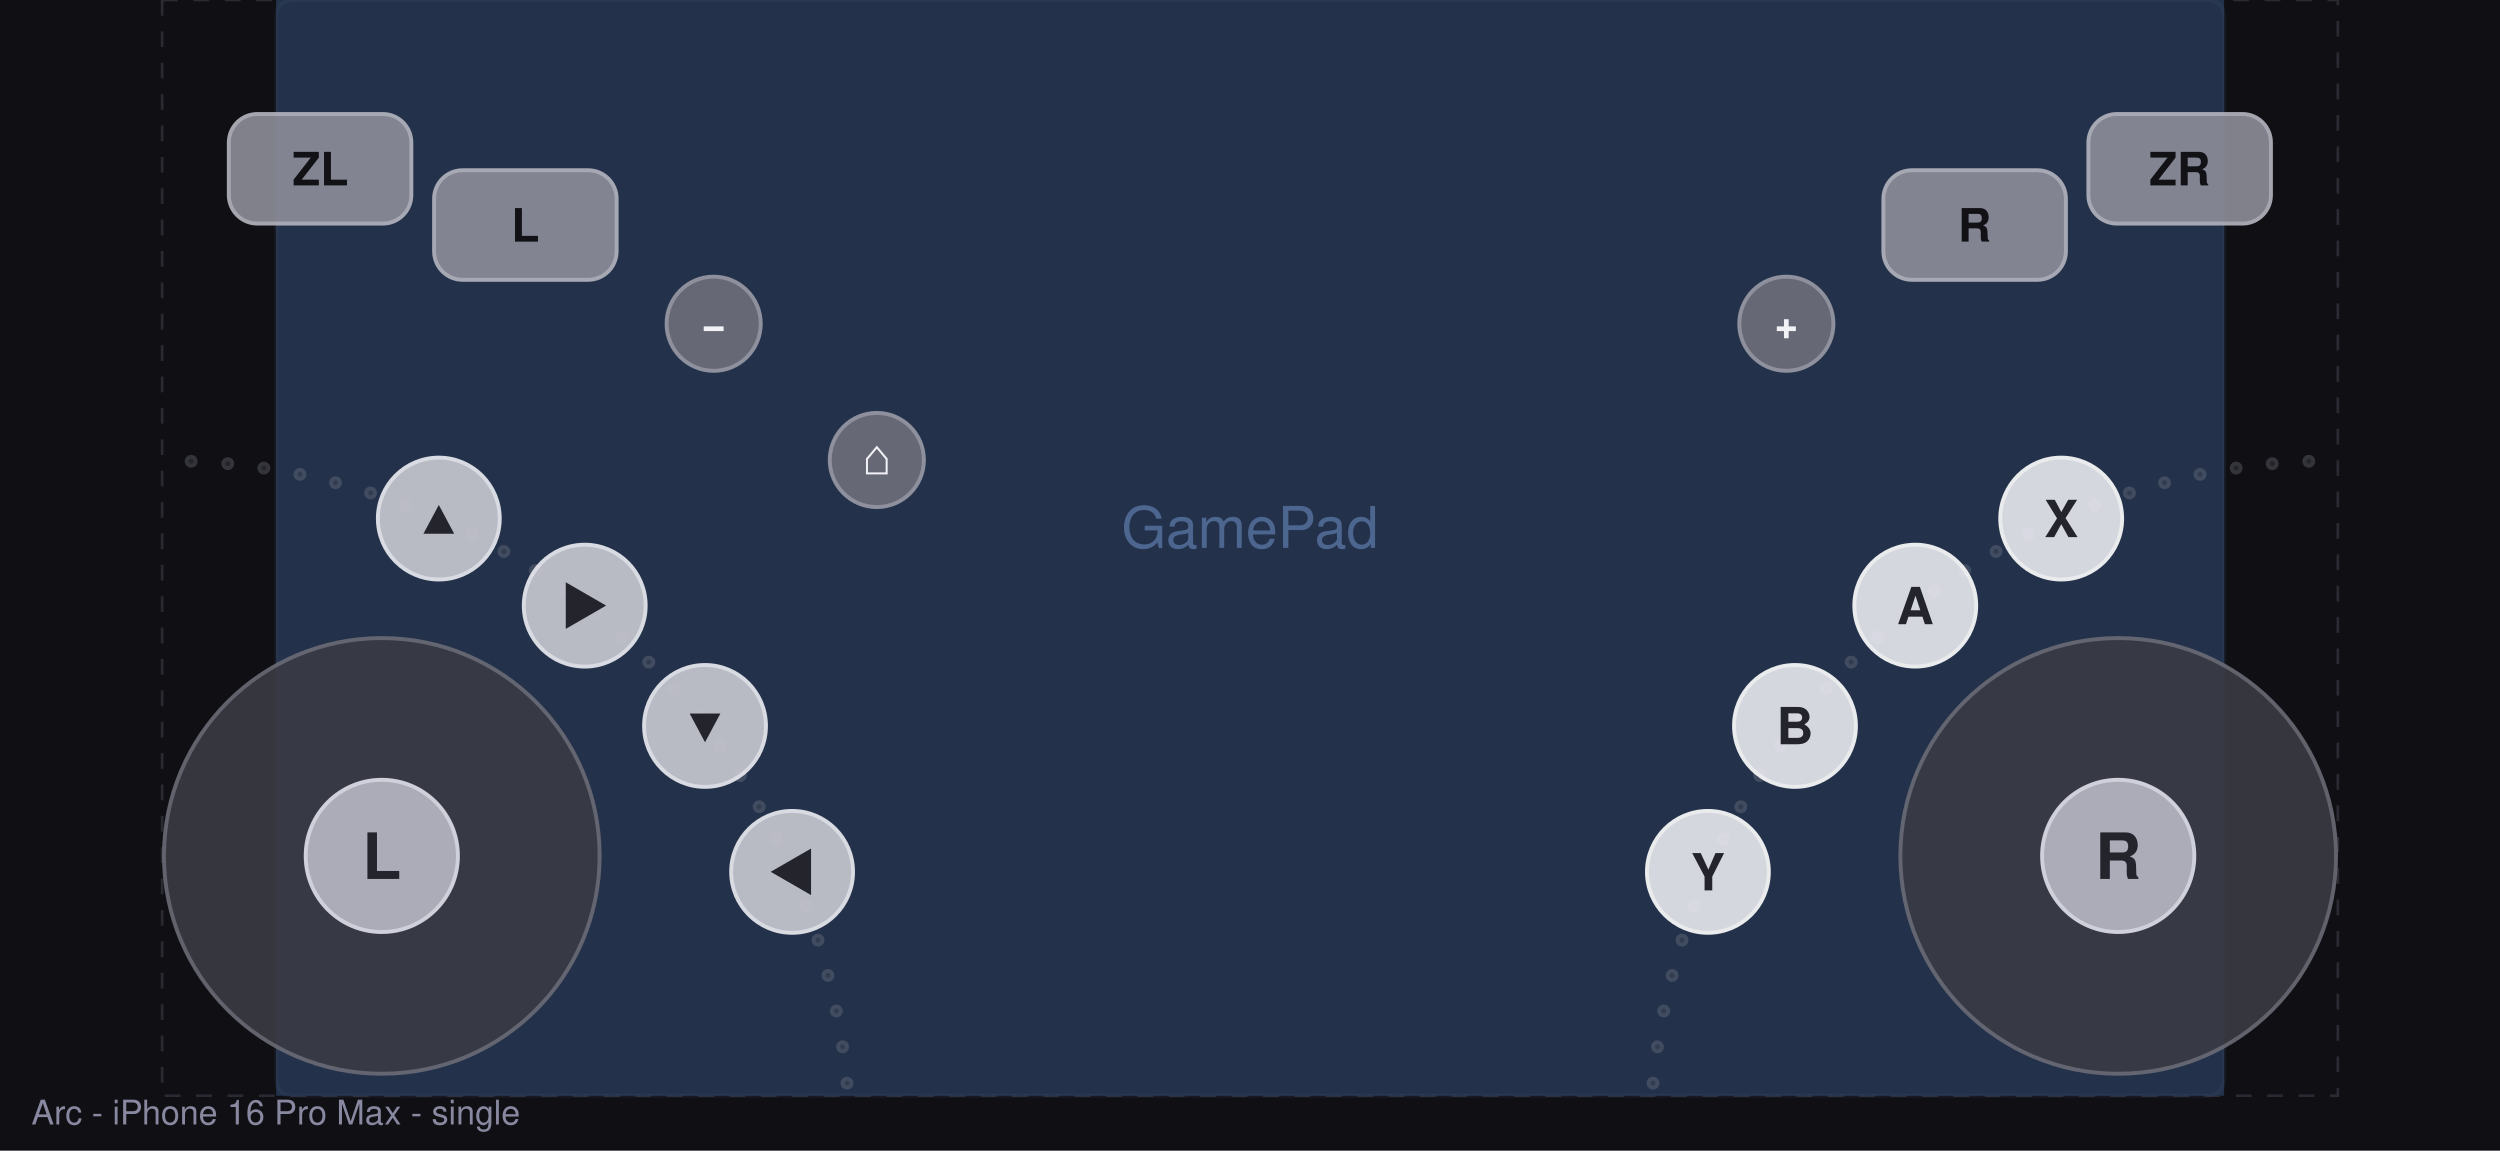
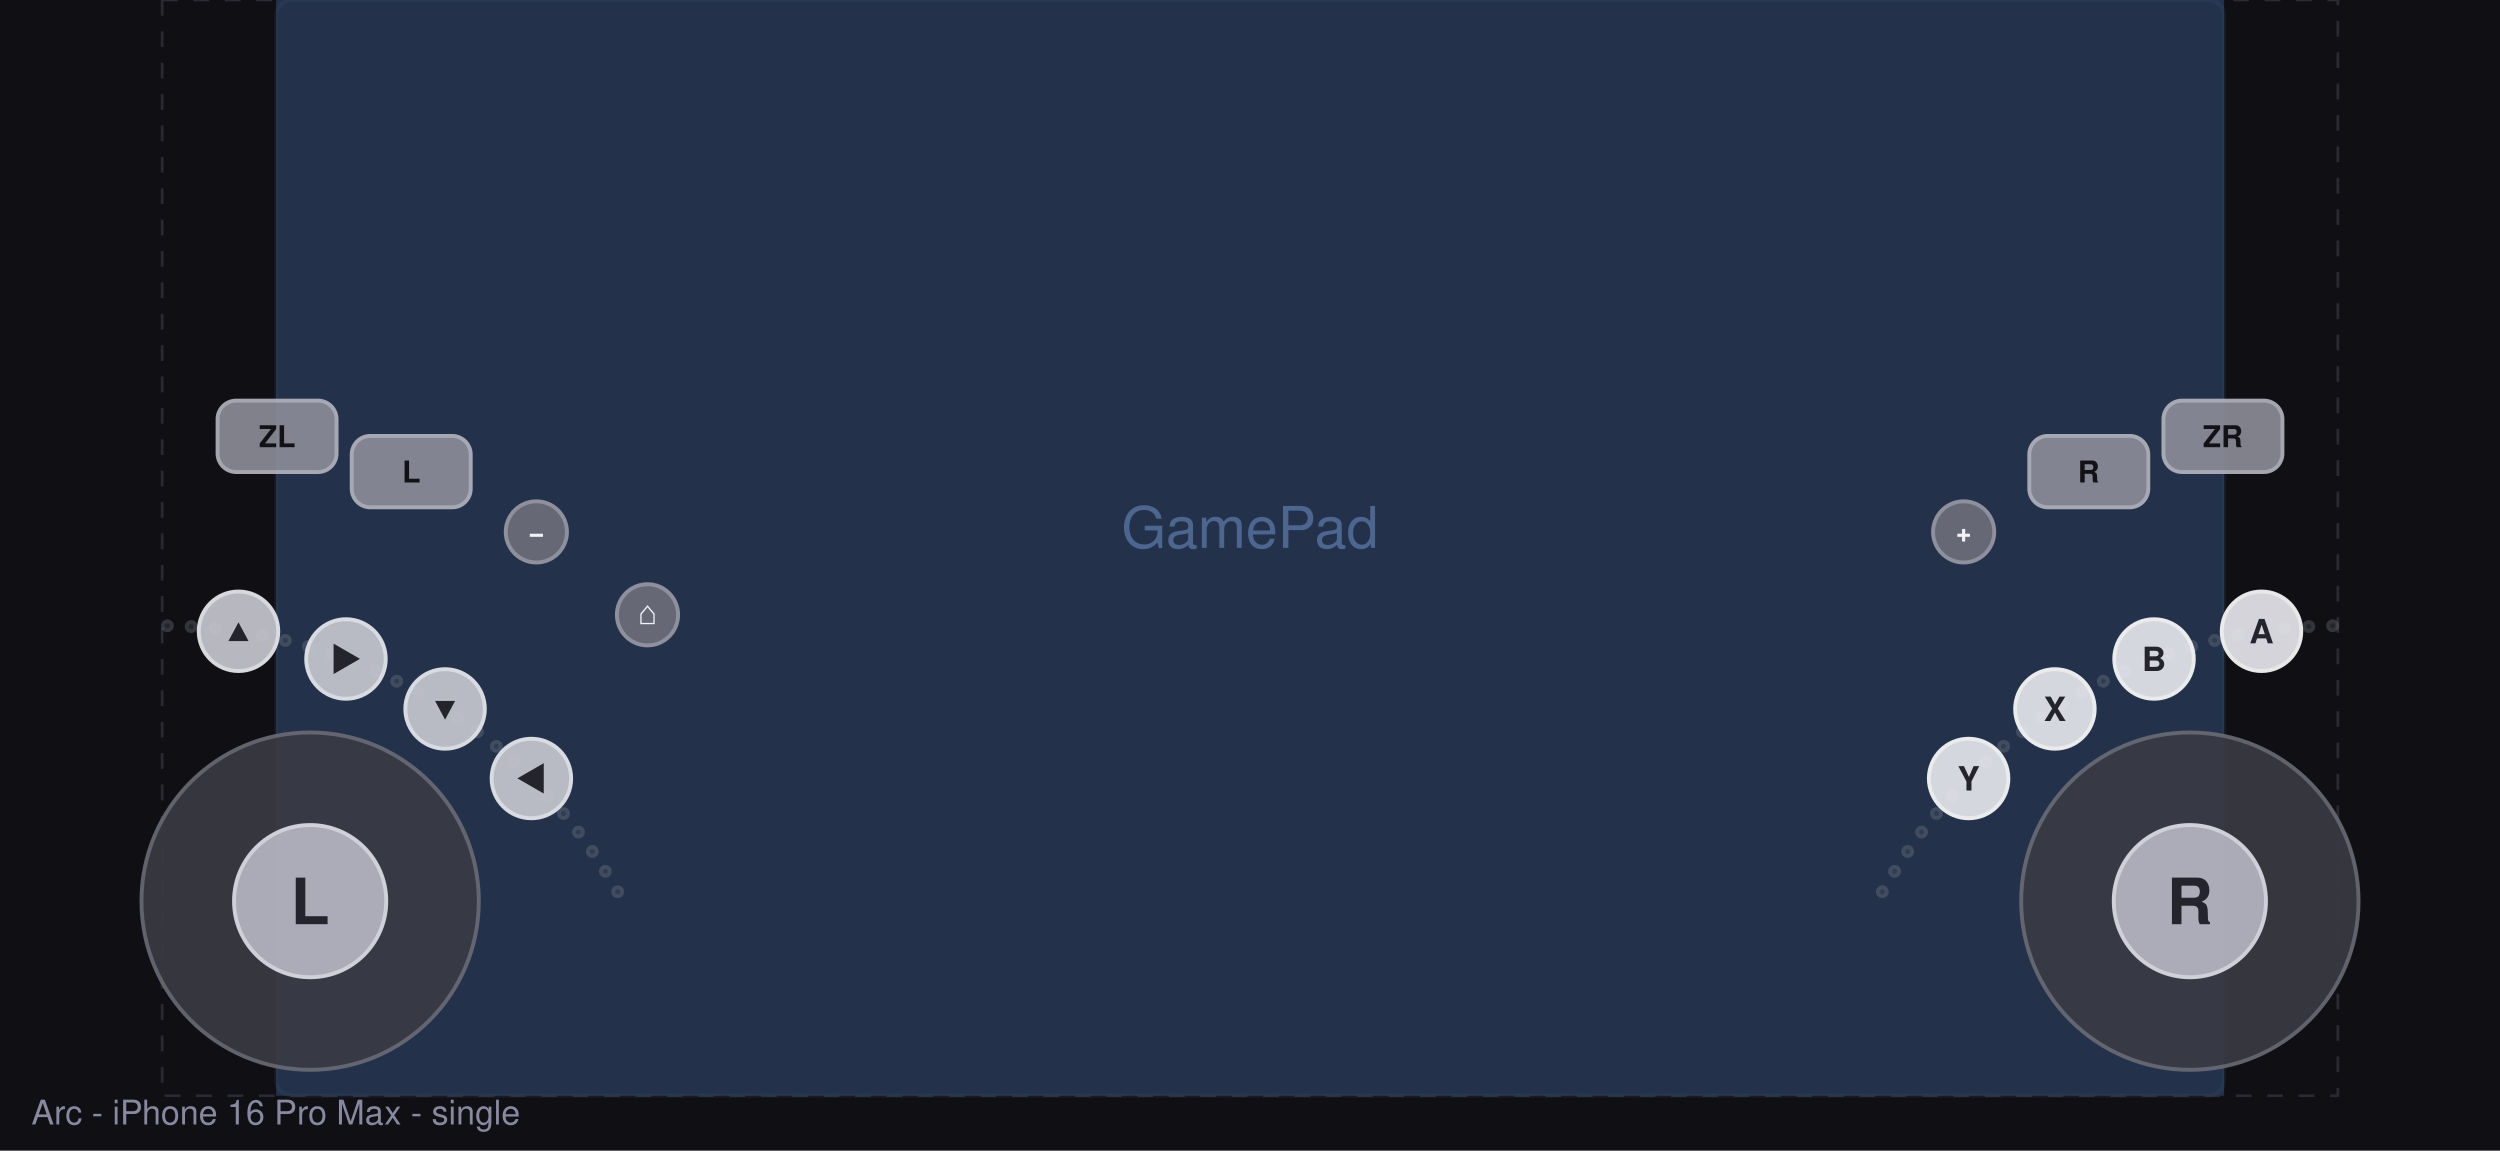
<svg xmlns="http://www.w3.org/2000/svg" width="956" height="440" viewBox="0 0 956.0 440.0" font-family="-apple-system, Helvetica, sans-serif">
  <rect width="100%" height="100%" fill="#101014" />
  <rect x="62.0" y="0.0" width="832.0" height="419.0" fill="none" stroke="#2a2a33" stroke-dasharray="6 6" />
  <rect x="105.6" y="0.0" width="744.9" height="419.0" fill="#23324a" />
  <text x="478.0" y="209.5" fill="#4d6690" font-size="22" text-anchor="middle">GamePad</text>
  <rect x="105.6" y="0.0" width="744.9" height="419.0" rx="6.0" fill="none" stroke="#4d6690" stroke-width="1.5" opacity="0.12" />
-   <circle cx="882.9" cy="176.4" r="1.7" fill="#55555f" stroke="#8a8a96" stroke-width="1.5" opacity="0.3" />
-   <circle cx="868.9" cy="177.3" r="1.7" fill="#55555f" stroke="#8a8a96" stroke-width="1.5" opacity="0.3" />
-   <circle cx="855.1" cy="179.0" r="1.7" fill="#55555f" stroke="#8a8a96" stroke-width="1.5" opacity="0.3" />
-   <circle cx="841.3" cy="181.4" r="1.7" fill="#55555f" stroke="#8a8a96" stroke-width="1.5" opacity="0.3" />
-   <circle cx="827.7" cy="184.6" r="1.7" fill="#55555f" stroke="#8a8a96" stroke-width="1.5" opacity="0.3" />
-   <circle cx="814.3" cy="188.5" r="1.7" fill="#55555f" stroke="#8a8a96" stroke-width="1.5" opacity="0.3" />
-   <circle cx="801.1" cy="193.1" r="1.7" fill="#55555f" stroke="#8a8a96" stroke-width="1.5" opacity="0.3" />
-   <circle cx="788.2" cy="198.3" r="1.7" fill="#55555f" stroke="#8a8a96" stroke-width="1.5" opacity="0.3" />
-   <circle cx="775.6" cy="204.3" r="1.7" fill="#55555f" stroke="#8a8a96" stroke-width="1.5" opacity="0.3" />
-   <circle cx="763.3" cy="210.9" r="1.7" fill="#55555f" stroke="#8a8a96" stroke-width="1.5" opacity="0.3" />
-   <circle cx="751.3" cy="218.2" r="1.7" fill="#55555f" stroke="#8a8a96" stroke-width="1.5" opacity="0.3" />
-   <circle cx="739.8" cy="226.0" r="1.7" fill="#55555f" stroke="#8a8a96" stroke-width="1.5" opacity="0.3" />
-   <circle cx="728.7" cy="234.5" r="1.7" fill="#55555f" stroke="#8a8a96" stroke-width="1.5" opacity="0.3" />
-   <circle cx="718.1" cy="243.6" r="1.7" fill="#55555f" stroke="#8a8a96" stroke-width="1.5" opacity="0.3" />
-   <circle cx="707.9" cy="253.2" r="1.7" fill="#55555f" stroke="#8a8a96" stroke-width="1.5" opacity="0.3" />
-   <circle cx="698.3" cy="263.3" r="1.7" fill="#55555f" stroke="#8a8a96" stroke-width="1.5" opacity="0.3" />
-   <circle cx="689.3" cy="273.9" r="1.7" fill="#55555f" stroke="#8a8a96" stroke-width="1.5" opacity="0.3" />
-   <circle cx="680.8" cy="285.0" r="1.7" fill="#55555f" stroke="#8a8a96" stroke-width="1.5" opacity="0.3" />
-   <circle cx="672.9" cy="296.6" r="1.7" fill="#55555f" stroke="#8a8a96" stroke-width="1.5" opacity="0.3" />
-   <circle cx="665.7" cy="308.5" r="1.7" fill="#55555f" stroke="#8a8a96" stroke-width="1.5" opacity="0.3" />
-   <circle cx="659.0" cy="320.8" r="1.7" fill="#55555f" stroke="#8a8a96" stroke-width="1.5" opacity="0.3" />
-   <circle cx="653.1" cy="333.4" r="1.7" fill="#55555f" stroke="#8a8a96" stroke-width="1.5" opacity="0.3" />
-   <circle cx="647.8" cy="346.4" r="1.7" fill="#55555f" stroke="#8a8a96" stroke-width="1.5" opacity="0.3" />
-   <circle cx="643.2" cy="359.5" r="1.7" fill="#55555f" stroke="#8a8a96" stroke-width="1.5" opacity="0.3" />
-   <circle cx="639.4" cy="373.0" r="1.7" fill="#55555f" stroke="#8a8a96" stroke-width="1.5" opacity="0.3" />
-   <circle cx="636.2" cy="386.6" r="1.7" fill="#55555f" stroke="#8a8a96" stroke-width="1.5" opacity="0.3" />
-   <circle cx="633.8" cy="400.3" r="1.7" fill="#55555f" stroke="#8a8a96" stroke-width="1.5" opacity="0.3" />
-   <circle cx="632.1" cy="414.2" r="1.7" fill="#55555f" stroke="#8a8a96" stroke-width="1.5" opacity="0.3" />
-   <circle cx="73.1" cy="176.4" r="1.7" fill="#55555f" stroke="#8a8a96" stroke-width="1.5" opacity="0.3" />
-   <circle cx="87.1" cy="177.3" r="1.7" fill="#55555f" stroke="#8a8a96" stroke-width="1.5" opacity="0.3" />
-   <circle cx="100.9" cy="179.0" r="1.7" fill="#55555f" stroke="#8a8a96" stroke-width="1.5" opacity="0.3" />
-   <circle cx="114.7" cy="181.4" r="1.7" fill="#55555f" stroke="#8a8a96" stroke-width="1.5" opacity="0.3" />
-   <circle cx="128.3" cy="184.6" r="1.7" fill="#55555f" stroke="#8a8a96" stroke-width="1.5" opacity="0.3" />
-   <circle cx="141.7" cy="188.5" r="1.7" fill="#55555f" stroke="#8a8a96" stroke-width="1.5" opacity="0.3" />
-   <circle cx="154.9" cy="193.1" r="1.7" fill="#55555f" stroke="#8a8a96" stroke-width="1.5" opacity="0.3" />
-   <circle cx="167.8" cy="198.3" r="1.7" fill="#55555f" stroke="#8a8a96" stroke-width="1.5" opacity="0.3" />
-   <circle cx="180.4" cy="204.3" r="1.7" fill="#55555f" stroke="#8a8a96" stroke-width="1.5" opacity="0.3" />
-   <circle cx="192.7" cy="210.9" r="1.7" fill="#55555f" stroke="#8a8a96" stroke-width="1.5" opacity="0.3" />
-   <circle cx="204.7" cy="218.2" r="1.7" fill="#55555f" stroke="#8a8a96" stroke-width="1.5" opacity="0.3" />
-   <circle cx="216.2" cy="226.0" r="1.7" fill="#55555f" stroke="#8a8a96" stroke-width="1.5" opacity="0.3" />
-   <circle cx="227.3" cy="234.5" r="1.7" fill="#55555f" stroke="#8a8a96" stroke-width="1.5" opacity="0.3" />
-   <circle cx="237.9" cy="243.6" r="1.7" fill="#55555f" stroke="#8a8a96" stroke-width="1.5" opacity="0.3" />
-   <circle cx="248.1" cy="253.2" r="1.7" fill="#55555f" stroke="#8a8a96" stroke-width="1.5" opacity="0.3" />
-   <circle cx="257.7" cy="263.3" r="1.7" fill="#55555f" stroke="#8a8a96" stroke-width="1.5" opacity="0.3" />
-   <circle cx="266.7" cy="273.9" r="1.7" fill="#55555f" stroke="#8a8a96" stroke-width="1.5" opacity="0.3" />
-   <circle cx="275.2" cy="285.0" r="1.7" fill="#55555f" stroke="#8a8a96" stroke-width="1.5" opacity="0.3" />
-   <circle cx="283.1" cy="296.6" r="1.7" fill="#55555f" stroke="#8a8a96" stroke-width="1.5" opacity="0.3" />
-   <circle cx="290.3" cy="308.5" r="1.7" fill="#55555f" stroke="#8a8a96" stroke-width="1.5" opacity="0.3" />
-   <circle cx="297.0" cy="320.8" r="1.7" fill="#55555f" stroke="#8a8a96" stroke-width="1.5" opacity="0.3" />
-   <circle cx="302.9" cy="333.4" r="1.7" fill="#55555f" stroke="#8a8a96" stroke-width="1.5" opacity="0.3" />
-   <circle cx="308.2" cy="346.4" r="1.7" fill="#55555f" stroke="#8a8a96" stroke-width="1.5" opacity="0.3" />
-   <circle cx="312.8" cy="359.5" r="1.7" fill="#55555f" stroke="#8a8a96" stroke-width="1.5" opacity="0.3" />
-   <circle cx="316.6" cy="373.0" r="1.7" fill="#55555f" stroke="#8a8a96" stroke-width="1.5" opacity="0.3" />
-   <circle cx="319.8" cy="386.6" r="1.7" fill="#55555f" stroke="#8a8a96" stroke-width="1.5" opacity="0.3" />
-   <circle cx="322.2" cy="400.3" r="1.7" fill="#55555f" stroke="#8a8a96" stroke-width="1.5" opacity="0.3" />
-   <circle cx="323.9" cy="414.2" r="1.7" fill="#55555f" stroke="#8a8a96" stroke-width="1.5" opacity="0.3" />
-   <circle cx="788.2" cy="198.3" r="23.3" fill="#e9e9ef" stroke="#ffffff" stroke-width="1.5" opacity="0.9" />
-   <text x="788.2" y="205.4" fill="#24242c" font-size="19.6" font-weight="600" text-anchor="middle" opacity="1.0">X</text>
-   <circle cx="732.4" cy="231.6" r="23.3" fill="#e9e9ef" stroke="#ffffff" stroke-width="1.5" opacity="0.9" />
-   <text x="732.4" y="238.7" fill="#24242c" font-size="19.6" font-weight="600" text-anchor="middle" opacity="1.0">A</text>
-   <circle cx="686.4" cy="277.6" r="23.3" fill="#e9e9ef" stroke="#ffffff" stroke-width="1.5" opacity="0.9" />
-   <text x="686.4" y="284.6" fill="#24242c" font-size="19.6" font-weight="600" text-anchor="middle" opacity="1.0">B</text>
-   <circle cx="653.1" cy="333.4" r="23.3" fill="#e9e9ef" stroke="#ffffff" stroke-width="1.5" opacity="0.9" />
-   <text x="653.1" y="340.5" fill="#24242c" font-size="19.6" font-weight="600" text-anchor="middle" opacity="1.0">Y</text>
-   <circle cx="810.0" cy="327.3" r="83.3" fill="#3a3a44" stroke="#6a6a76" stroke-width="1.5" opacity="0.9" />
-   <circle cx="810.0" cy="327.3" r="29.1" fill="#b8b8c4" stroke="#e0e0ea" stroke-width="1.5" opacity="0.9" />
-   <text x="810.0" y="336.1" fill="#24242c" font-size="24.4" font-weight="600" text-anchor="middle" opacity="1.0">R</text>
-   <rect x="798.6" y="43.6" width="69.8" height="41.9" rx="10.9" fill="#8d8d99" stroke="#b5b5c0" stroke-width="1.5" opacity="0.9" />
-   <text x="833.5" y="70.9" fill="#111116" font-size="17.6" font-weight="600" text-anchor="middle" opacity="1.0">ZR</text>
-   <rect x="720.2" y="65.1" width="69.8" height="41.9" rx="10.9" fill="#8d8d99" stroke="#b5b5c0" stroke-width="1.5" opacity="0.9" />
-   <text x="755.1" y="92.4" fill="#111116" font-size="17.6" font-weight="600" text-anchor="middle" opacity="1.0">R</text>
-   <circle cx="683.1" cy="123.8" r="18.0" fill="#6e6e7a" stroke="#9a9aa6" stroke-width="1.5" opacity="0.9" />
-   <text x="683.1" y="129.2" fill="#f2f2f6" font-size="15.1" font-weight="600" text-anchor="middle" opacity="1.0">+</text>
-   <circle cx="167.8" cy="198.3" r="23.3" fill="#c9c9d2" stroke="#ededf3" stroke-width="1.5" opacity="0.9" />
-   <text x="167.8" y="205.4" fill="#24242c" font-size="19.6" font-weight="600" text-anchor="middle" opacity="1.0">▲</text>
-   <circle cx="223.6" cy="231.6" r="23.3" fill="#c9c9d2" stroke="#ededf3" stroke-width="1.5" opacity="0.9" />
-   <text x="223.6" y="238.7" fill="#24242c" font-size="19.6" font-weight="600" text-anchor="middle" opacity="1.0">▶</text>
-   <circle cx="269.6" cy="277.6" r="23.3" fill="#c9c9d2" stroke="#ededf3" stroke-width="1.5" opacity="0.9" />
-   <text x="269.6" y="284.6" fill="#24242c" font-size="19.6" font-weight="600" text-anchor="middle" opacity="1.0">▼</text>
-   <circle cx="302.9" cy="333.4" r="23.3" fill="#c9c9d2" stroke="#ededf3" stroke-width="1.5" opacity="0.9" />
-   <text x="302.9" y="340.5" fill="#24242c" font-size="19.6" font-weight="600" text-anchor="middle" opacity="1.0">◀</text>
-   <circle cx="146.0" cy="327.3" r="83.3" fill="#3a3a44" stroke="#6a6a76" stroke-width="1.5" opacity="0.9" />
-   <circle cx="146.0" cy="327.3" r="29.1" fill="#b8b8c4" stroke="#e0e0ea" stroke-width="1.5" opacity="0.9" />
-   <text x="146.0" y="336.1" fill="#24242c" font-size="24.4" font-weight="600" text-anchor="middle" opacity="1.0">L</text>
-   <rect x="87.5" y="43.6" width="69.8" height="41.9" rx="10.9" fill="#8d8d99" stroke="#b5b5c0" stroke-width="1.5" opacity="0.9" />
-   <text x="122.5" y="70.9" fill="#111116" font-size="17.6" font-weight="600" text-anchor="middle" opacity="1.0">ZL</text>
-   <rect x="166.0" y="65.1" width="69.8" height="41.9" rx="10.9" fill="#8d8d99" stroke="#b5b5c0" stroke-width="1.5" opacity="0.9" />
-   <text x="200.9" y="92.4" fill="#111116" font-size="17.6" font-weight="600" text-anchor="middle" opacity="1.0">L</text>
-   <circle cx="272.9" cy="123.8" r="18.0" fill="#6e6e7a" stroke="#9a9aa6" stroke-width="1.5" opacity="0.9" />
-   <text x="272.9" y="129.2" fill="#f2f2f6" font-size="15.1" font-weight="600" text-anchor="middle" opacity="1.0">−</text>
-   <circle cx="335.3" cy="175.9" r="18.0" fill="#6e6e7a" stroke="#9a9aa6" stroke-width="1.5" opacity="0.9" />
-   <text x="335.3" y="181.4" fill="#f2f2f6" font-size="15.1" font-weight="600" text-anchor="middle" opacity="1.0">⌂</text>
+   <circle cx="892.0" cy="239.3" r="1.7" fill="#55555f" stroke="#8a8a96" stroke-width="1.5" opacity="0.3" />
+   <circle cx="882.9" cy="239.6" r="1.7" fill="#55555f" stroke="#8a8a96" stroke-width="1.5" opacity="0.3" />
+   <circle cx="873.8" cy="240.3" r="1.7" fill="#55555f" stroke="#8a8a96" stroke-width="1.5" opacity="0.3" />
+   <circle cx="864.8" cy="241.4" r="1.7" fill="#55555f" stroke="#8a8a96" stroke-width="1.5" opacity="0.3" />
+   <circle cx="855.8" cy="242.9" r="1.7" fill="#55555f" stroke="#8a8a96" stroke-width="1.5" opacity="0.3" />
+   <circle cx="846.9" cy="244.9" r="1.7" fill="#55555f" stroke="#8a8a96" stroke-width="1.5" opacity="0.3" />
+   <circle cx="838.1" cy="247.2" r="1.7" fill="#55555f" stroke="#8a8a96" stroke-width="1.5" opacity="0.3" />
+   <circle cx="829.4" cy="250.0" r="1.7" fill="#55555f" stroke="#8a8a96" stroke-width="1.5" opacity="0.3" />
+   <circle cx="820.9" cy="253.1" r="1.7" fill="#55555f" stroke="#8a8a96" stroke-width="1.5" opacity="0.3" />
+   <circle cx="812.5" cy="256.6" r="1.7" fill="#55555f" stroke="#8a8a96" stroke-width="1.5" opacity="0.3" />
+   <circle cx="804.3" cy="260.5" r="1.7" fill="#55555f" stroke="#8a8a96" stroke-width="1.5" opacity="0.3" />
+   <circle cx="796.2" cy="264.8" r="1.7" fill="#55555f" stroke="#8a8a96" stroke-width="1.5" opacity="0.3" />
+   <circle cx="788.4" cy="269.4" r="1.7" fill="#55555f" stroke="#8a8a96" stroke-width="1.5" opacity="0.3" />
+   <circle cx="780.8" cy="274.4" r="1.7" fill="#55555f" stroke="#8a8a96" stroke-width="1.5" opacity="0.3" />
+   <circle cx="773.4" cy="279.8" r="1.7" fill="#55555f" stroke="#8a8a96" stroke-width="1.5" opacity="0.3" />
+   <circle cx="766.2" cy="285.4" r="1.7" fill="#55555f" stroke="#8a8a96" stroke-width="1.5" opacity="0.3" />
+   <circle cx="759.4" cy="291.4" r="1.7" fill="#55555f" stroke="#8a8a96" stroke-width="1.5" opacity="0.3" />
+   <circle cx="752.8" cy="297.7" r="1.7" fill="#55555f" stroke="#8a8a96" stroke-width="1.5" opacity="0.3" />
+   <circle cx="746.5" cy="304.3" r="1.7" fill="#55555f" stroke="#8a8a96" stroke-width="1.5" opacity="0.3" />
+   <circle cx="740.5" cy="311.1" r="1.7" fill="#55555f" stroke="#8a8a96" stroke-width="1.5" opacity="0.3" />
+   <circle cx="734.8" cy="318.2" r="1.7" fill="#55555f" stroke="#8a8a96" stroke-width="1.5" opacity="0.3" />
+   <circle cx="729.5" cy="325.6" r="1.7" fill="#55555f" stroke="#8a8a96" stroke-width="1.5" opacity="0.3" />
+   <circle cx="724.5" cy="333.2" r="1.7" fill="#55555f" stroke="#8a8a96" stroke-width="1.5" opacity="0.3" />
+   <circle cx="719.8" cy="341.0" r="1.7" fill="#55555f" stroke="#8a8a96" stroke-width="1.5" opacity="0.3" />
+   <circle cx="64.0" cy="239.3" r="1.7" fill="#55555f" stroke="#8a8a96" stroke-width="1.5" opacity="0.3" />
+   <circle cx="73.1" cy="239.6" r="1.7" fill="#55555f" stroke="#8a8a96" stroke-width="1.5" opacity="0.3" />
+   <circle cx="82.2" cy="240.3" r="1.7" fill="#55555f" stroke="#8a8a96" stroke-width="1.5" opacity="0.3" />
+   <circle cx="91.2" cy="241.4" r="1.7" fill="#55555f" stroke="#8a8a96" stroke-width="1.5" opacity="0.3" />
+   <circle cx="100.2" cy="242.9" r="1.7" fill="#55555f" stroke="#8a8a96" stroke-width="1.5" opacity="0.3" />
+   <circle cx="109.1" cy="244.9" r="1.7" fill="#55555f" stroke="#8a8a96" stroke-width="1.5" opacity="0.3" />
+   <circle cx="117.9" cy="247.2" r="1.7" fill="#55555f" stroke="#8a8a96" stroke-width="1.5" opacity="0.3" />
+   <circle cx="126.6" cy="250.0" r="1.7" fill="#55555f" stroke="#8a8a96" stroke-width="1.5" opacity="0.3" />
+   <circle cx="135.1" cy="253.1" r="1.7" fill="#55555f" stroke="#8a8a96" stroke-width="1.5" opacity="0.3" />
+   <circle cx="143.5" cy="256.6" r="1.7" fill="#55555f" stroke="#8a8a96" stroke-width="1.5" opacity="0.3" />
+   <circle cx="151.7" cy="260.5" r="1.7" fill="#55555f" stroke="#8a8a96" stroke-width="1.5" opacity="0.3" />
+   <circle cx="159.8" cy="264.8" r="1.7" fill="#55555f" stroke="#8a8a96" stroke-width="1.5" opacity="0.3" />
+   <circle cx="167.6" cy="269.4" r="1.7" fill="#55555f" stroke="#8a8a96" stroke-width="1.5" opacity="0.3" />
+   <circle cx="175.2" cy="274.4" r="1.7" fill="#55555f" stroke="#8a8a96" stroke-width="1.5" opacity="0.3" />
+   <circle cx="182.6" cy="279.8" r="1.7" fill="#55555f" stroke="#8a8a96" stroke-width="1.5" opacity="0.3" />
+   <circle cx="189.8" cy="285.4" r="1.7" fill="#55555f" stroke="#8a8a96" stroke-width="1.5" opacity="0.3" />
+   <circle cx="196.6" cy="291.4" r="1.7" fill="#55555f" stroke="#8a8a96" stroke-width="1.5" opacity="0.3" />
+   <circle cx="203.2" cy="297.7" r="1.7" fill="#55555f" stroke="#8a8a96" stroke-width="1.5" opacity="0.3" />
+   <circle cx="209.5" cy="304.3" r="1.7" fill="#55555f" stroke="#8a8a96" stroke-width="1.5" opacity="0.3" />
+   <circle cx="215.5" cy="311.1" r="1.7" fill="#55555f" stroke="#8a8a96" stroke-width="1.5" opacity="0.3" />
+   <circle cx="221.2" cy="318.2" r="1.7" fill="#55555f" stroke="#8a8a96" stroke-width="1.5" opacity="0.3" />
+   <circle cx="226.5" cy="325.6" r="1.7" fill="#55555f" stroke="#8a8a96" stroke-width="1.5" opacity="0.3" />
+   <circle cx="231.5" cy="333.2" r="1.7" fill="#55555f" stroke="#8a8a96" stroke-width="1.5" opacity="0.3" />
+   <circle cx="236.2" cy="341.0" r="1.7" fill="#55555f" stroke="#8a8a96" stroke-width="1.5" opacity="0.3" />
+   <circle cx="864.8" cy="241.4" r="15.2" fill="#e9e9ef" stroke="#ffffff" stroke-width="1.5" opacity="0.9" />
+   <text x="864.8" y="246.0" fill="#24242c" font-size="12.8" font-weight="600" text-anchor="middle" opacity="1.0">A</text>
+   <circle cx="823.7" cy="252.0" r="15.2" fill="#e9e9ef" stroke="#ffffff" stroke-width="1.5" opacity="0.9" />
+   <text x="823.7" y="256.6" fill="#24242c" font-size="12.8" font-weight="600" text-anchor="middle" opacity="1.0">B</text>
+   <circle cx="785.8" cy="271.1" r="15.2" fill="#e9e9ef" stroke="#ffffff" stroke-width="1.5" opacity="0.9" />
+   <text x="785.8" y="275.7" fill="#24242c" font-size="12.8" font-weight="600" text-anchor="middle" opacity="1.0">X</text>
+   <circle cx="752.8" cy="297.7" r="15.2" fill="#e9e9ef" stroke="#ffffff" stroke-width="1.5" opacity="0.9" />
+   <text x="752.8" y="302.3" fill="#24242c" font-size="12.8" font-weight="600" text-anchor="middle" opacity="1.0">Y</text>
+   <circle cx="837.4" cy="344.6" r="64.5" fill="#3a3a44" stroke="#6a6a76" stroke-width="1.5" opacity="0.9" />
+   <circle cx="837.4" cy="344.6" r="29.1" fill="#b8b8c4" stroke="#e0e0ea" stroke-width="1.5" opacity="0.9" />
+   <text x="837.4" y="353.4" fill="#24242c" font-size="24.4" font-weight="600" text-anchor="middle" opacity="1.0">R</text>
+   <rect x="827.3" y="153.2" width="45.5" height="27.3" rx="7.1" fill="#8d8d99" stroke="#b5b5c0" stroke-width="1.5" opacity="0.9" />
+   <text x="850.0" y="171.0" fill="#111116" font-size="11.5" font-weight="600" text-anchor="middle" opacity="1.0">ZR</text>
+   <rect x="776.0" y="166.7" width="45.5" height="27.3" rx="7.1" fill="#8d8d99" stroke="#b5b5c0" stroke-width="1.5" opacity="0.9" />
+   <text x="798.7" y="184.5" fill="#111116" font-size="11.5" font-weight="600" text-anchor="middle" opacity="1.0">R</text>
+   <circle cx="750.9" cy="203.4" r="11.7" fill="#6e6e7a" stroke="#9a9aa6" stroke-width="1.5" opacity="0.9" />
+   <text x="750.9" y="207.0" fill="#f2f2f6" font-size="10.0" font-weight="600" text-anchor="middle" opacity="1.0">+</text>
+   <circle cx="91.2" cy="241.4" r="15.2" fill="#c9c9d2" stroke="#ededf3" stroke-width="1.5" opacity="0.9" />
+   <text x="91.2" y="246.0" fill="#24242c" font-size="12.8" font-weight="600" text-anchor="middle" opacity="1.0">▲</text>
+   <circle cx="132.3" cy="252.0" r="15.2" fill="#c9c9d2" stroke="#ededf3" stroke-width="1.5" opacity="0.9" />
+   <text x="132.3" y="256.6" fill="#24242c" font-size="12.8" font-weight="600" text-anchor="middle" opacity="1.0">▶</text>
+   <circle cx="170.2" cy="271.1" r="15.2" fill="#c9c9d2" stroke="#ededf3" stroke-width="1.5" opacity="0.9" />
+   <text x="170.2" y="275.7" fill="#24242c" font-size="12.8" font-weight="600" text-anchor="middle" opacity="1.0">▼</text>
+   <circle cx="203.2" cy="297.7" r="15.2" fill="#c9c9d2" stroke="#ededf3" stroke-width="1.5" opacity="0.9" />
+   <text x="203.2" y="302.3" fill="#24242c" font-size="12.8" font-weight="600" text-anchor="middle" opacity="1.0">◀</text>
+   <circle cx="118.6" cy="344.6" r="64.5" fill="#3a3a44" stroke="#6a6a76" stroke-width="1.5" opacity="0.9" />
+   <circle cx="118.6" cy="344.6" r="29.1" fill="#b8b8c4" stroke="#e0e0ea" stroke-width="1.5" opacity="0.9" />
+   <text x="118.6" y="353.4" fill="#24242c" font-size="24.4" font-weight="600" text-anchor="middle" opacity="1.0">L</text>
+   <rect x="83.2" y="153.2" width="45.5" height="27.3" rx="7.1" fill="#8d8d99" stroke="#b5b5c0" stroke-width="1.5" opacity="0.9" />
+   <text x="106.0" y="171.0" fill="#111116" font-size="11.5" font-weight="600" text-anchor="middle" opacity="1.0">ZL</text>
+   <rect x="134.5" y="166.7" width="45.5" height="27.3" rx="7.1" fill="#8d8d99" stroke="#b5b5c0" stroke-width="1.5" opacity="0.9" />
+   <text x="157.3" y="184.5" fill="#111116" font-size="11.5" font-weight="600" text-anchor="middle" opacity="1.0">L</text>
+   <circle cx="205.1" cy="203.4" r="11.7" fill="#6e6e7a" stroke="#9a9aa6" stroke-width="1.5" opacity="0.9" />
+   <text x="205.1" y="207.0" fill="#f2f2f6" font-size="10.0" font-weight="600" text-anchor="middle" opacity="1.0">−</text>
+   <circle cx="247.6" cy="235.1" r="11.7" fill="#6e6e7a" stroke="#9a9aa6" stroke-width="1.5" opacity="0.9" />
+   <text x="247.6" y="238.7" fill="#f2f2f6" font-size="10.0" font-weight="600" text-anchor="middle" opacity="1.0">⌂</text>
  <text x="12" y="430.0" fill="#8888a0" font-size="13">Arc - iPhone 16 Pro Max - single</text>
</svg>
